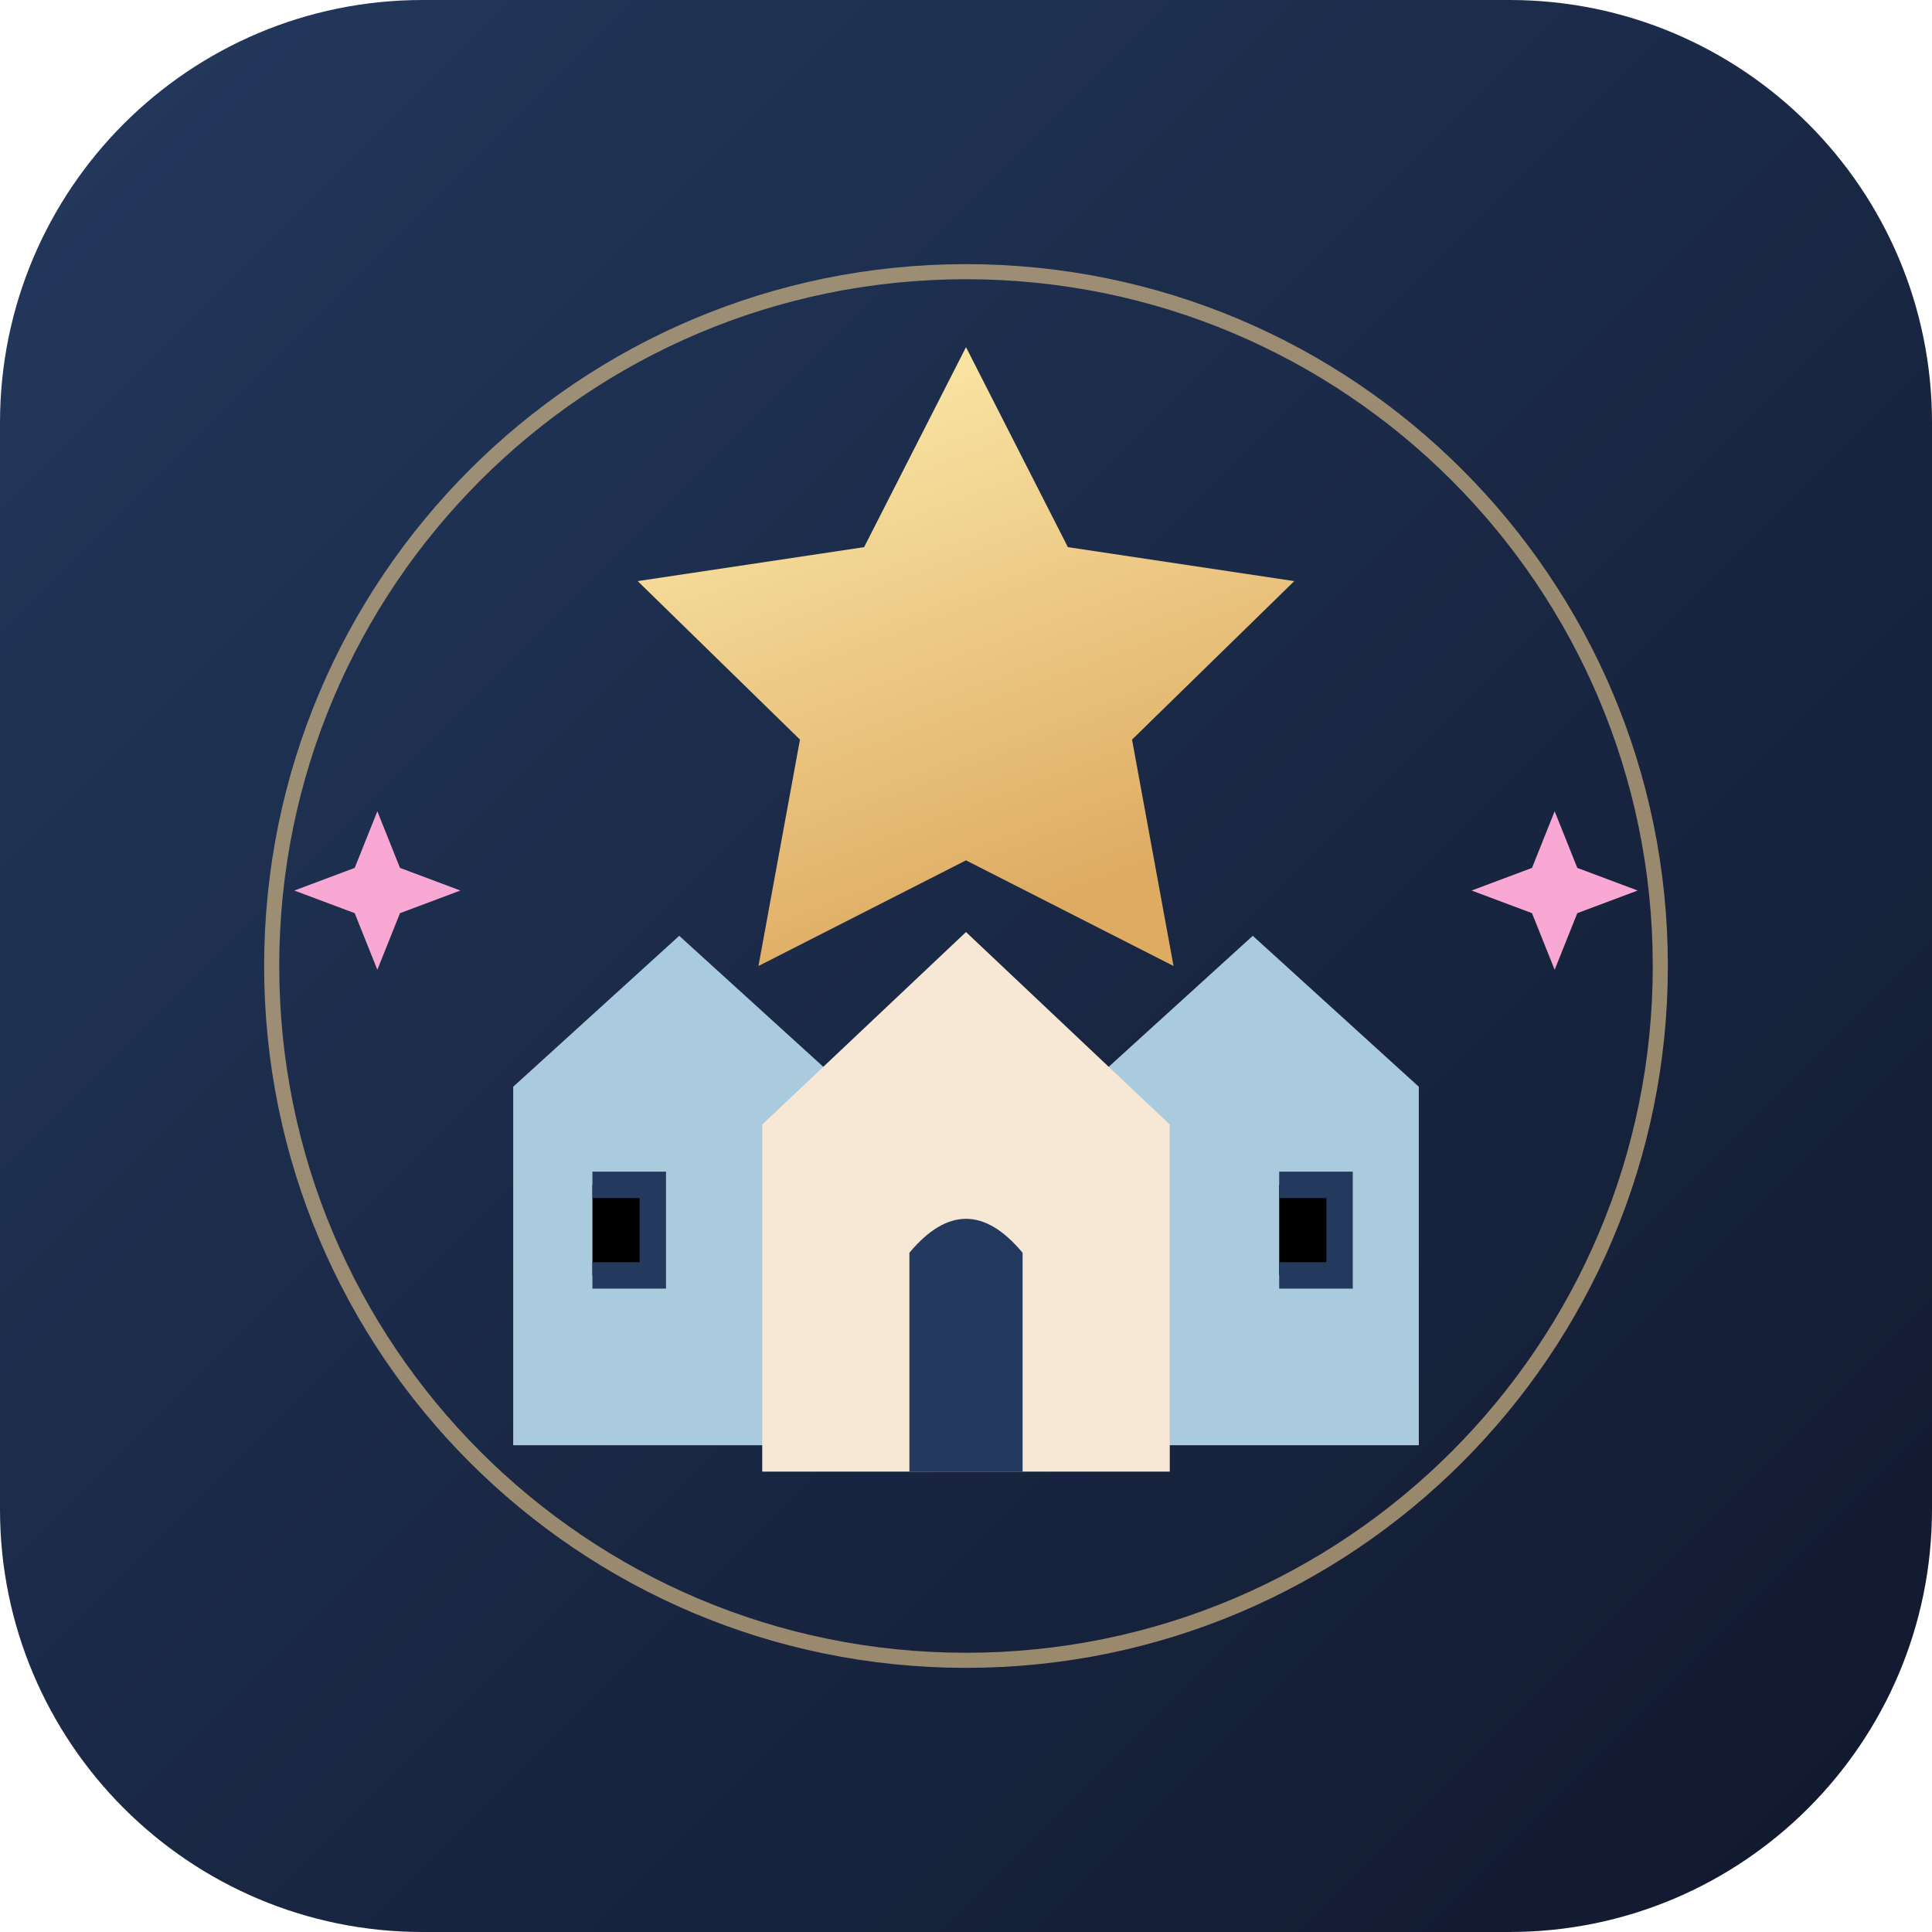
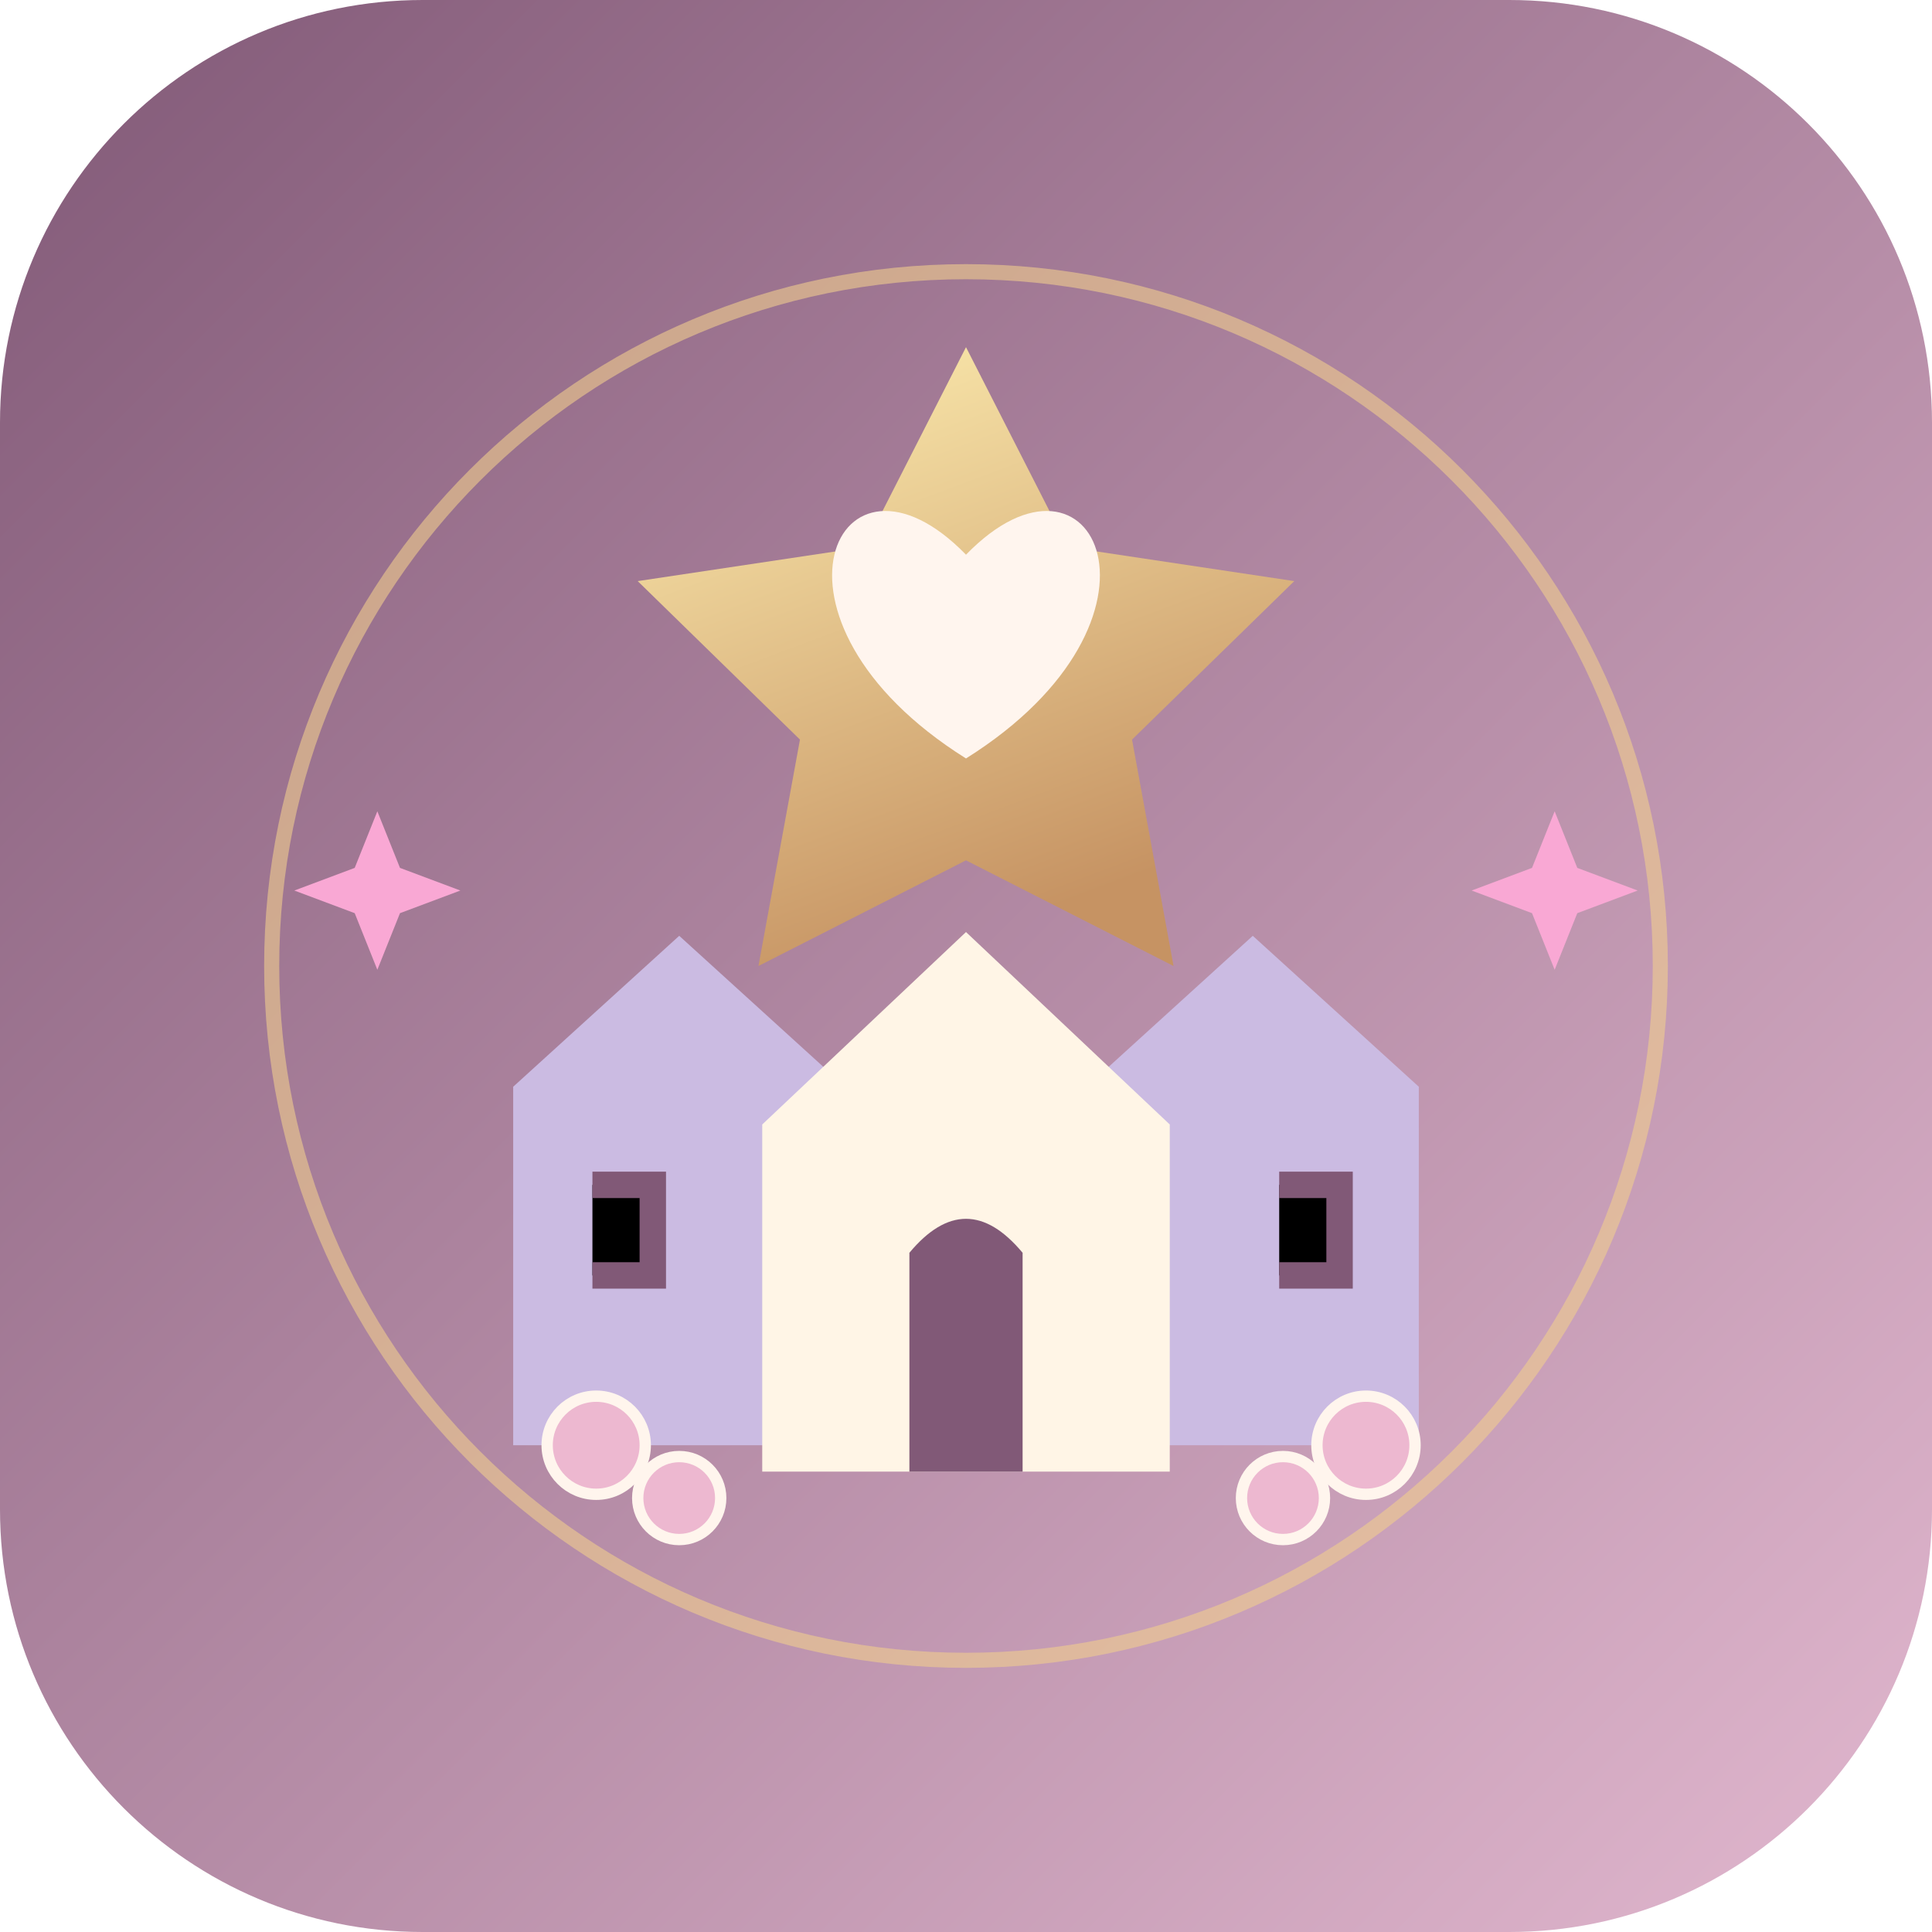
<svg xmlns="http://www.w3.org/2000/svg" viewBox="0 0 512 512">
  <defs>
    <linearGradient id="bg" x2="1" y2="1">
-       <stop stop-color="#23395e" />
-       <stop offset="1" stop-color="#11182d" />
+       <stop stop-color="#815977" />
+       <stop offset="1" stop-color="#e2b8cf" />
    </linearGradient>
    <linearGradient id="gold" x2=".4" y2="1">
      <stop stop-color="#fff0b2" />
-       <stop offset="1" stop-color="#deab62" />
+       <stop offset="1" stop-color="#c69363" />
    </linearGradient>
  </defs>
  <rect width="512" height="512" rx="112" fill="url(#bg)" />
  <circle cx="256" cy="256" r="184" fill="none" stroke="#f0cd8d" stroke-width="4" opacity=".6" />
  <path d="M256 92 283 145 343 154 300 196 311 256 256 228 201 256 212 196 169 154 229 145Z" fill="url(#gold)" />
-   <path d="M136 288 180 248 224 288V383H136Z M288 288 332 248 376 288V383H288Z" fill="#aacade" />
-   <path d="M202 298 256 247 310 298V390H202Z" fill="#f6e8d4" />
-   <path d="M241 332Q256 314 271 332V390H241Z" fill="#23395e" />
+   <path d="M136 288 180 248 224 288V383H136Z M288 288 332 248 376 288V383H288Z" fill="#cbbbe2" />
+   <path d="M202 298 256 247 310 298V390H202Z" fill="#fff5e6" />
+   <path d="M241 332Q256 314 271 332V390H241Z" fill="#815977" />
  <path d="M128 394H384" stroke="url(#gold)" stroke-width="10" stroke-linecap="round" />
-   <path d="M157 314H173V338H157 M339 314H355V338H339" stroke="#23395e" stroke-width="7" />
+   <path d="M157 314H173V338H157 M339 314H355V338H339" stroke="#815977" stroke-width="7" />
  <path d="M100 215 106 230 122 236 106 242 100 257 94 242 78 236 94 230Z M412 215 418 230 434 236 418 242 412 257 406 242 390 236 406 230Z" fill="#f9a8d4" />
+   <path d="M256 147C222 112 197 164 256 201C315 164 290 112 256 147Z" fill="#fff5ee" />
+   <g fill="#edb8d0" stroke="#fff5ed" stroke-width="3">
+     <circle cx="158" cy="383" r="13" />
+     <circle cx="180" cy="397" r="11" />
+     <circle cx="340" cy="397" r="11" />
+     <circle cx="362" cy="383" r="13" />
+   </g>
</svg>
